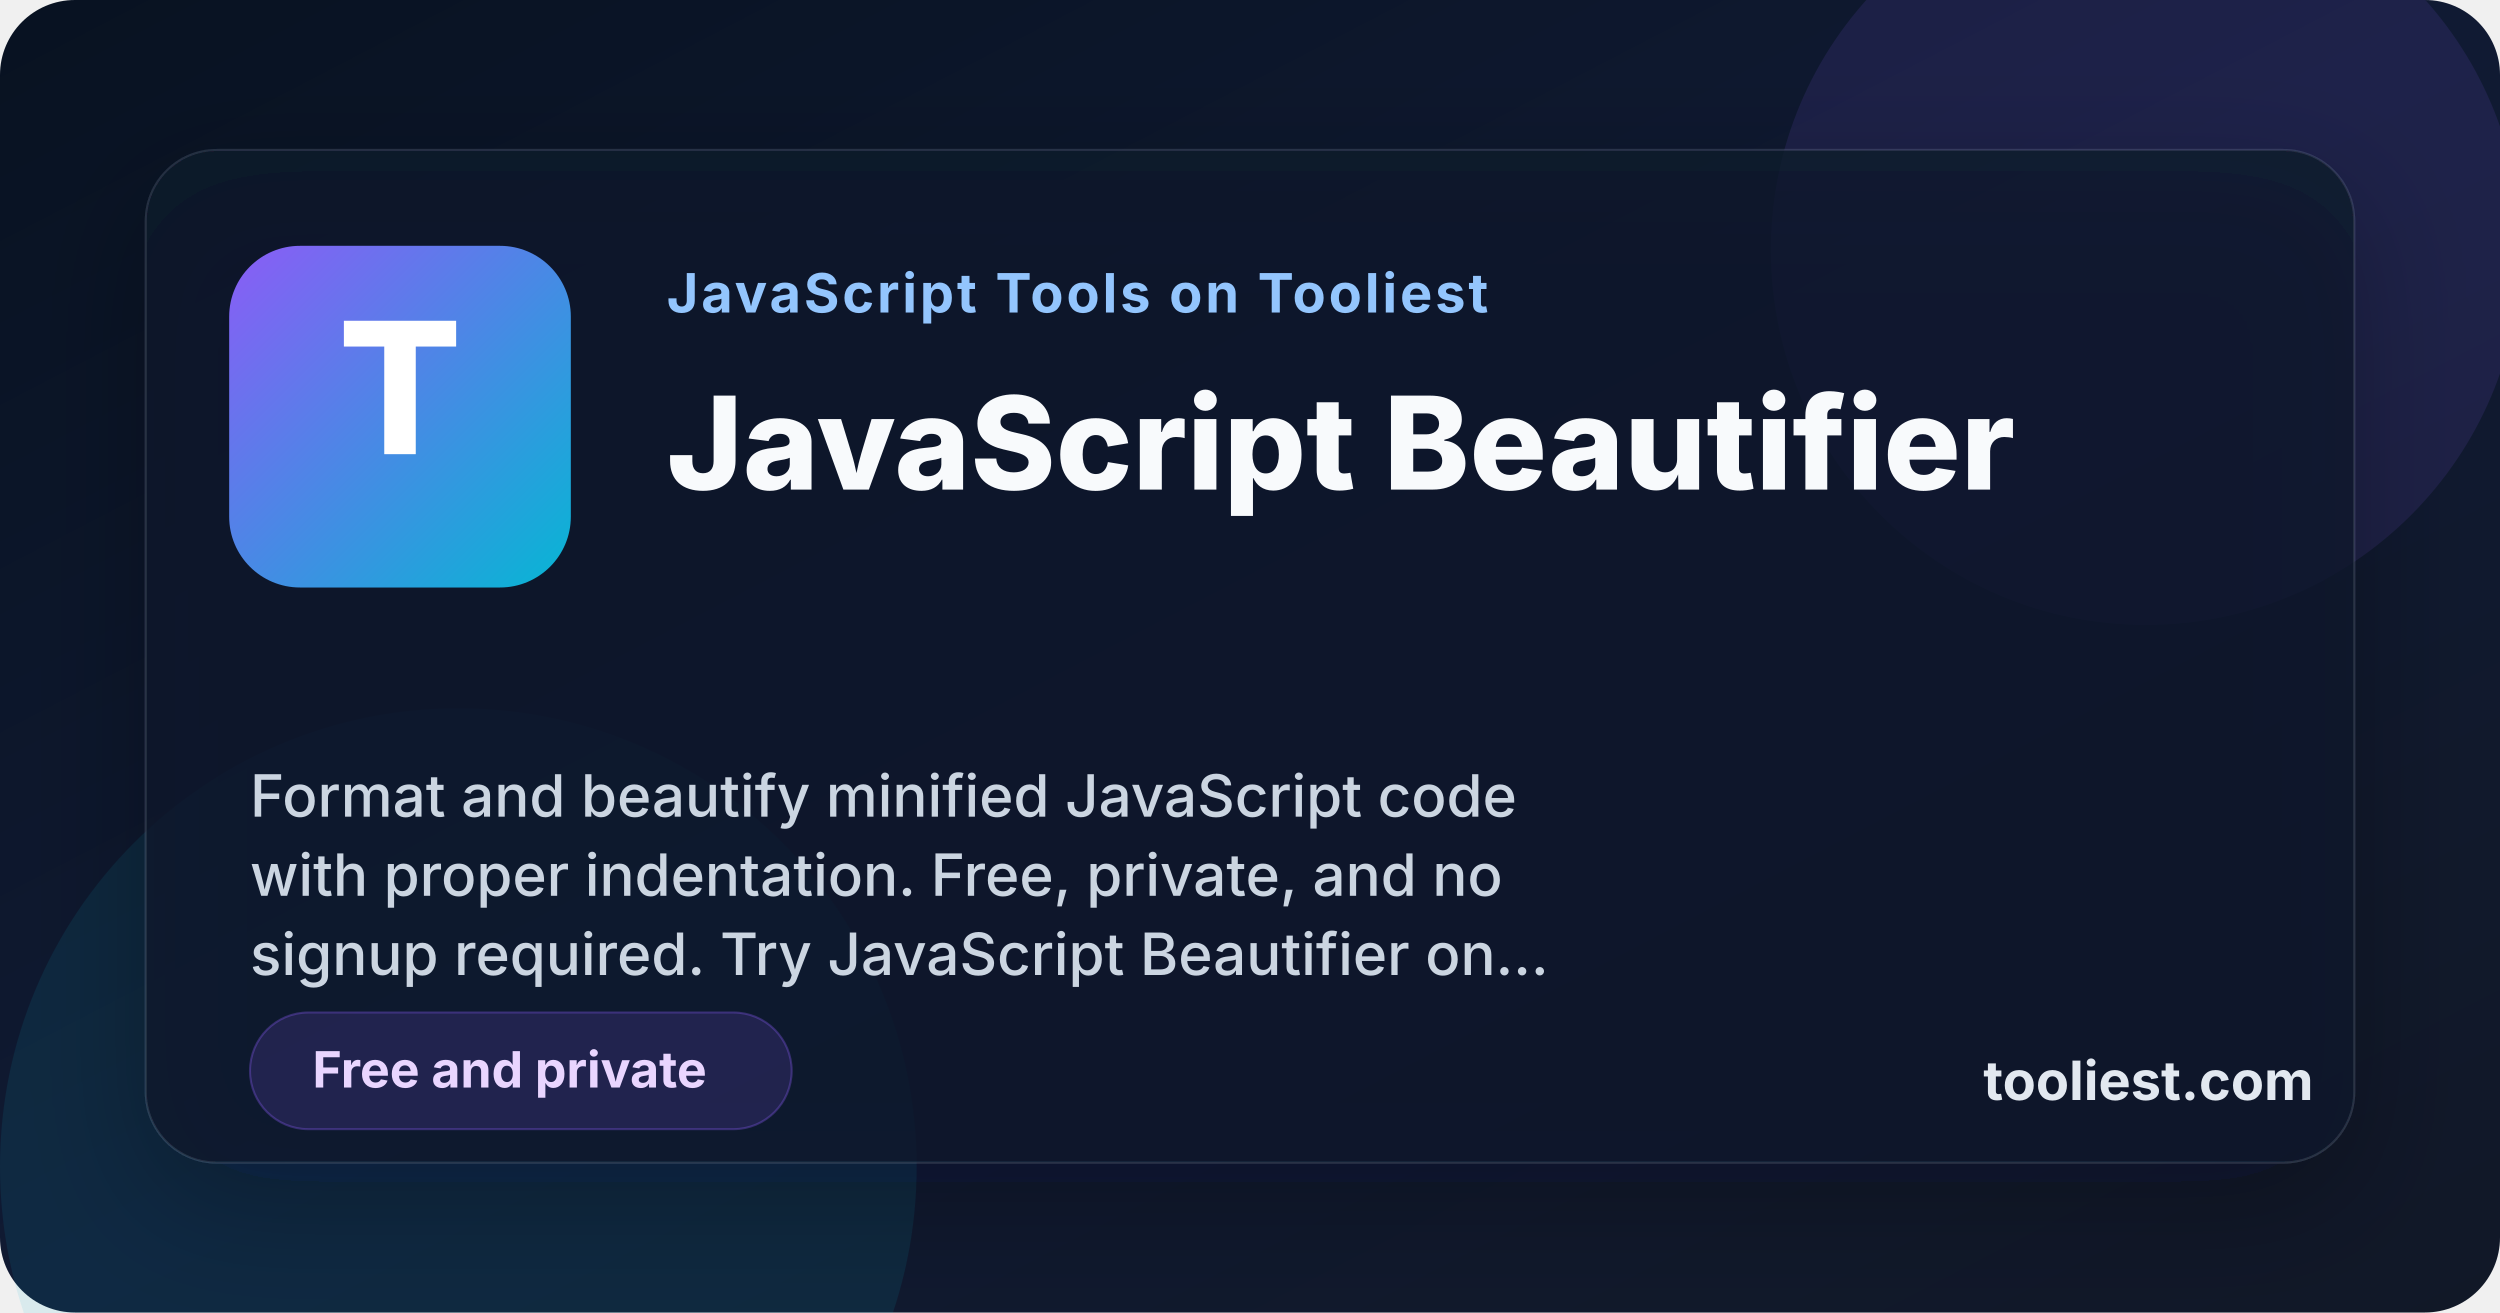
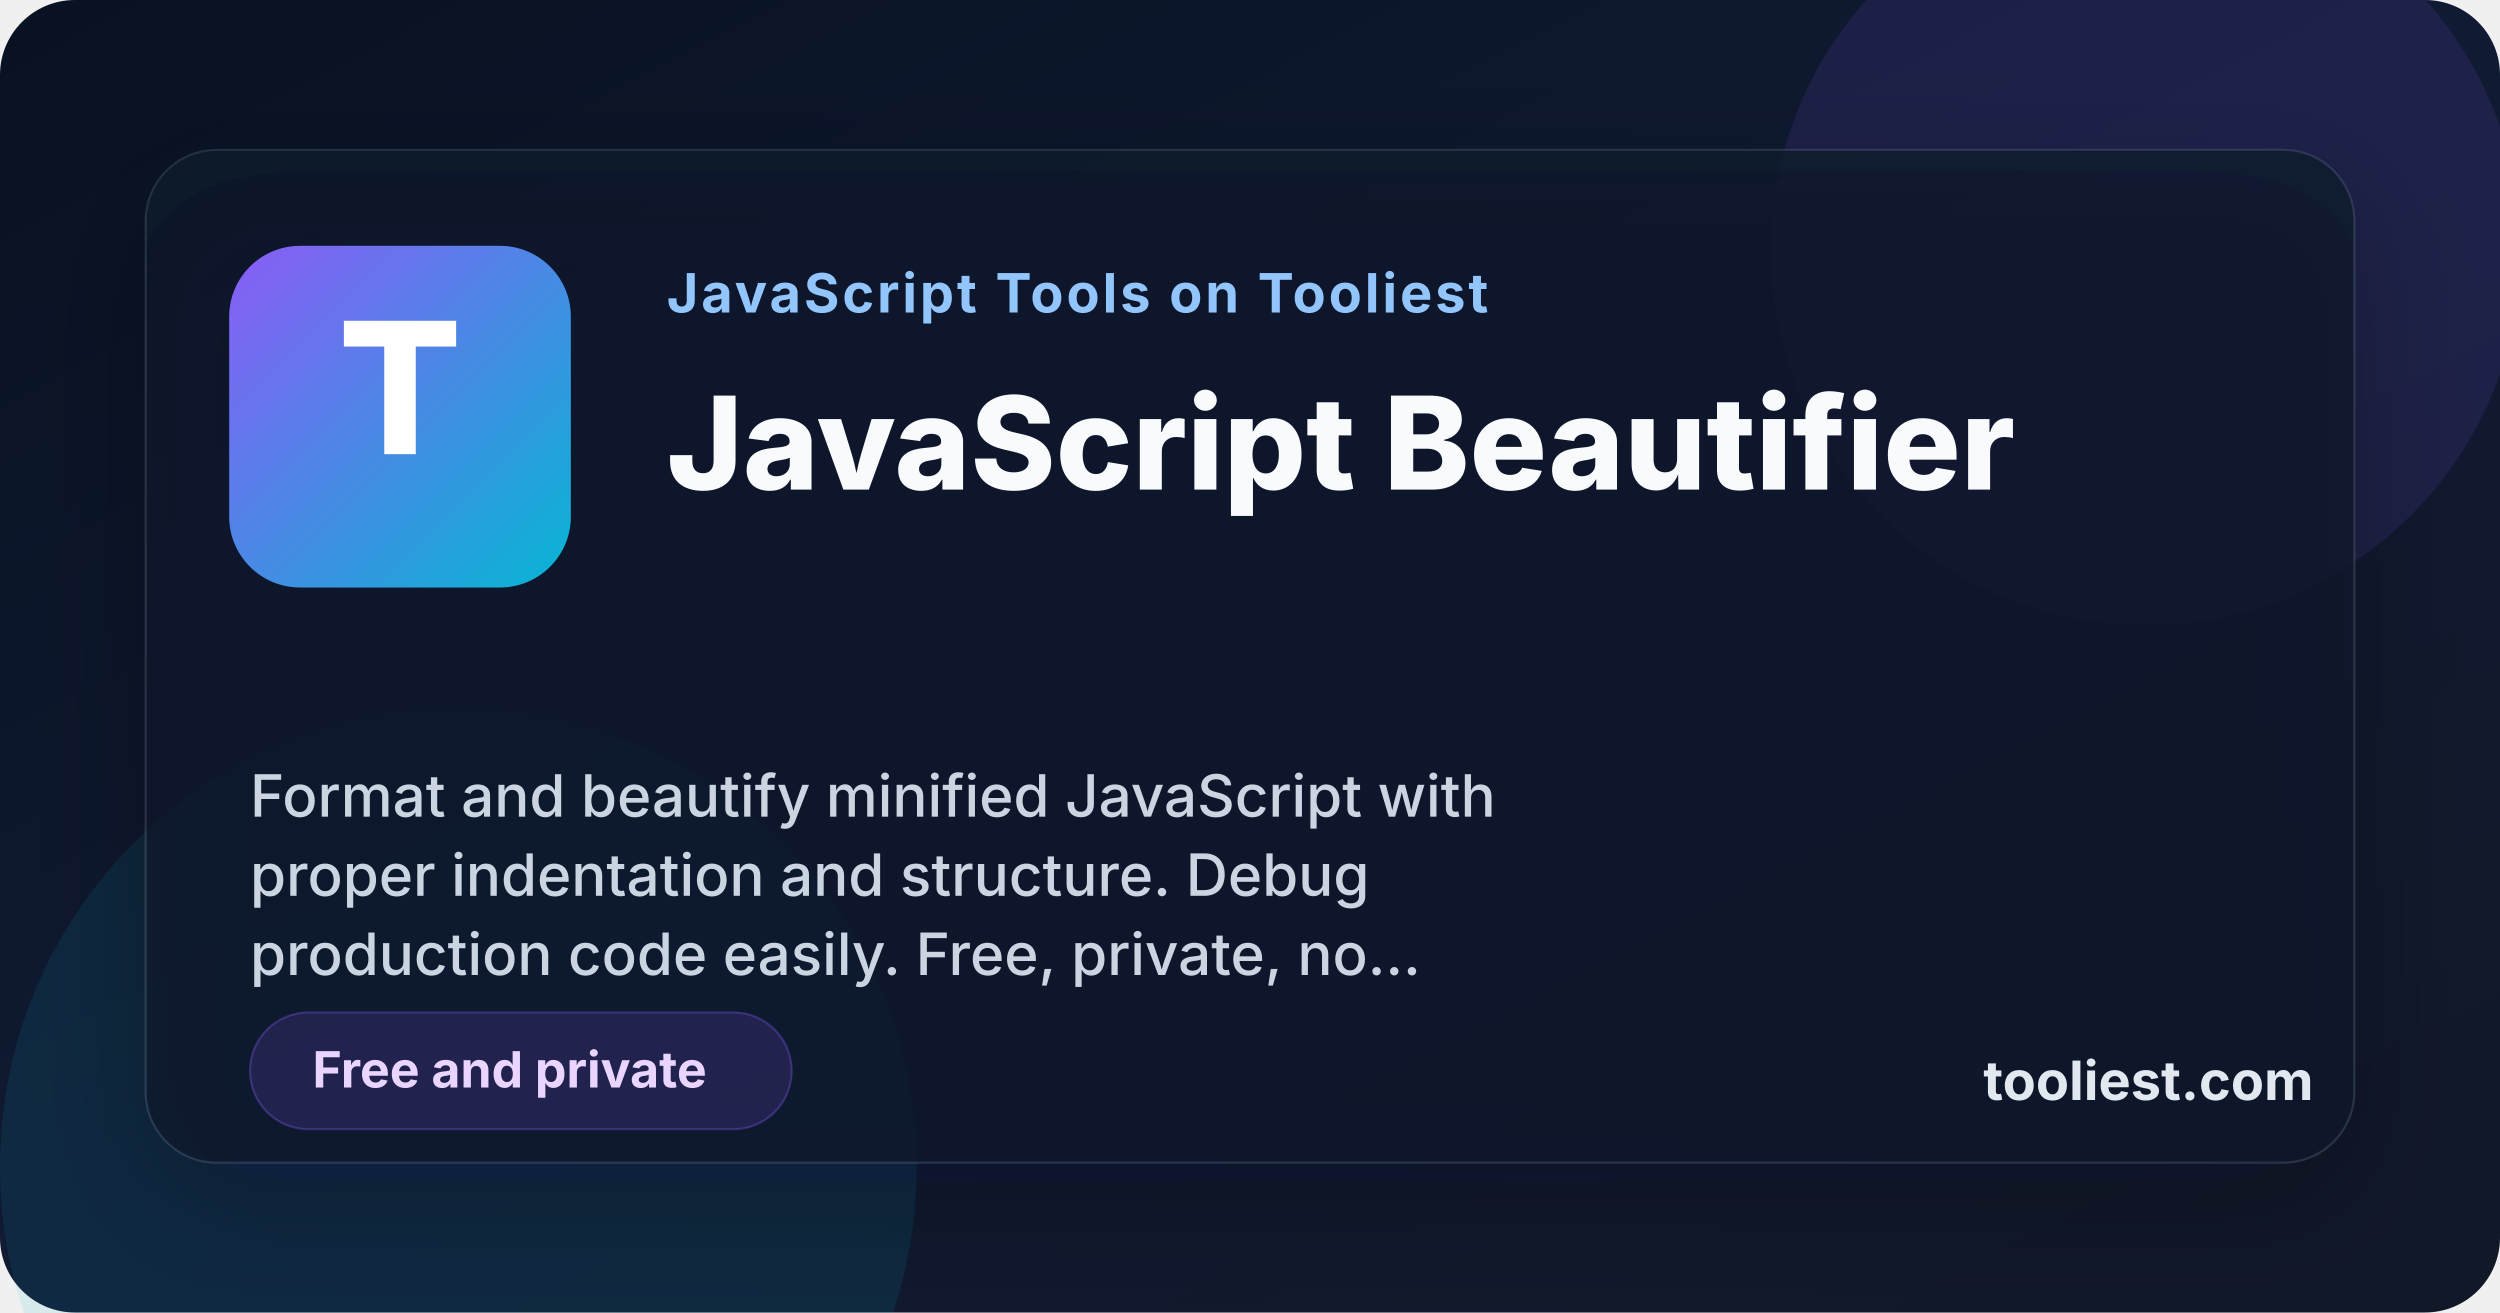
<svg xmlns="http://www.w3.org/2000/svg" width="1200" height="630" viewBox="0 0 1200 630" role="img" aria-labelledby="title desc">
  <defs>
    <linearGradient id="bg" x1="0%" x2="100%" y1="0%" y2="100%">
      <stop offset="0%" stop-color="#081221" />
      <stop offset="50%" stop-color="#101a33" />
      <stop offset="100%" stop-color="#111827" />
    </linearGradient>
    <linearGradient id="accent" x1="0%" x2="100%" y1="0%" y2="100%">
      <stop offset="0%" stop-color="#8b5cf6" />
      <stop offset="100%" stop-color="#06b6d4" />
    </linearGradient>
    <filter id="shadow" x="-20%" y="-20%" width="140%" height="140%">
      <feDropShadow dx="0" dy="20" stdDeviation="30" flood-color="#020617" flood-opacity="0.35" />
    </filter>
  </defs>
  <rect width="1200" height="630" fill="url(#bg)" rx="36" />
  <circle cx="1030" cy="120" r="180" fill="#8b5cf6" opacity="0.12" />
  <circle cx="220" cy="560" r="220" fill="#06b6d4" opacity="0.1" />
  <rect x="70" y="72" width="1060" height="486" rx="34" fill="rgba(15, 23, 42, 0.78)" stroke="rgba(148, 163, 184, 0.18)" filter="url(#shadow)" />
  <rect x="110" y="118" width="164" height="164" rx="34" fill="url(#accent)" />
  <text x="192" y="218" text-anchor="middle" font-family="Inter, Arial, sans-serif" font-size="88" font-weight="800" fill="#ffffff">T</text>
  <text x="320" y="150" font-family="Inter, Arial, sans-serif" font-size="26" font-weight="700" letter-spacing="1.4" fill="#93c5fd">JavaScript Tools on Tooliest</text>
  <text x="320" y="235" font-family="Inter, Arial, sans-serif" font-size="62" font-weight="800" fill="#f8fafc">JavaScript Beautifier</text>
-   <text x="120" y="392" font-family="Inter, Arial, sans-serif" font-size="28" font-weight="500" fill="#cbd5e1">Format and beautify minified JavaScript code</text>
-   <text x="120" y="430" font-family="Inter, Arial, sans-serif" font-size="28" font-weight="500" fill="#cbd5e1">with proper indentation. Free, private, and no</text>
-   <text x="120" y="468" font-family="Inter, Arial, sans-serif" font-size="28" font-weight="500" fill="#cbd5e1">signup required. Try JavaScript Beautifier on...</text>
+   <text x="120" y="392" font-family="Inter, Arial, sans-serif" font-size="28" font-weight="500" fill="#cbd5e1">Format and beautify minified JavaScript with</text>
+   <text x="120" y="430" font-family="Inter, Arial, sans-serif" font-size="28" font-weight="500" fill="#cbd5e1">proper indentation and structure. Debug</text>
+   <text x="120" y="468" font-family="Inter, Arial, sans-serif" font-size="28" font-weight="500" fill="#cbd5e1">production code easily. Free, private, no...</text>
  <rect x="120" y="486" width="260" height="56" rx="28" fill="rgba(139, 92, 246, 0.16)" stroke="rgba(139, 92, 246, 0.32)" />
  <text x="150" y="522" font-family="Inter, Arial, sans-serif" font-size="24" font-weight="700" fill="#e9d5ff">Free and private</text>
  <text x="952" y="528" font-family="Inter, Arial, sans-serif" font-size="26" font-weight="700" fill="#e2e8f0">tooliest.com</text>
</svg>
